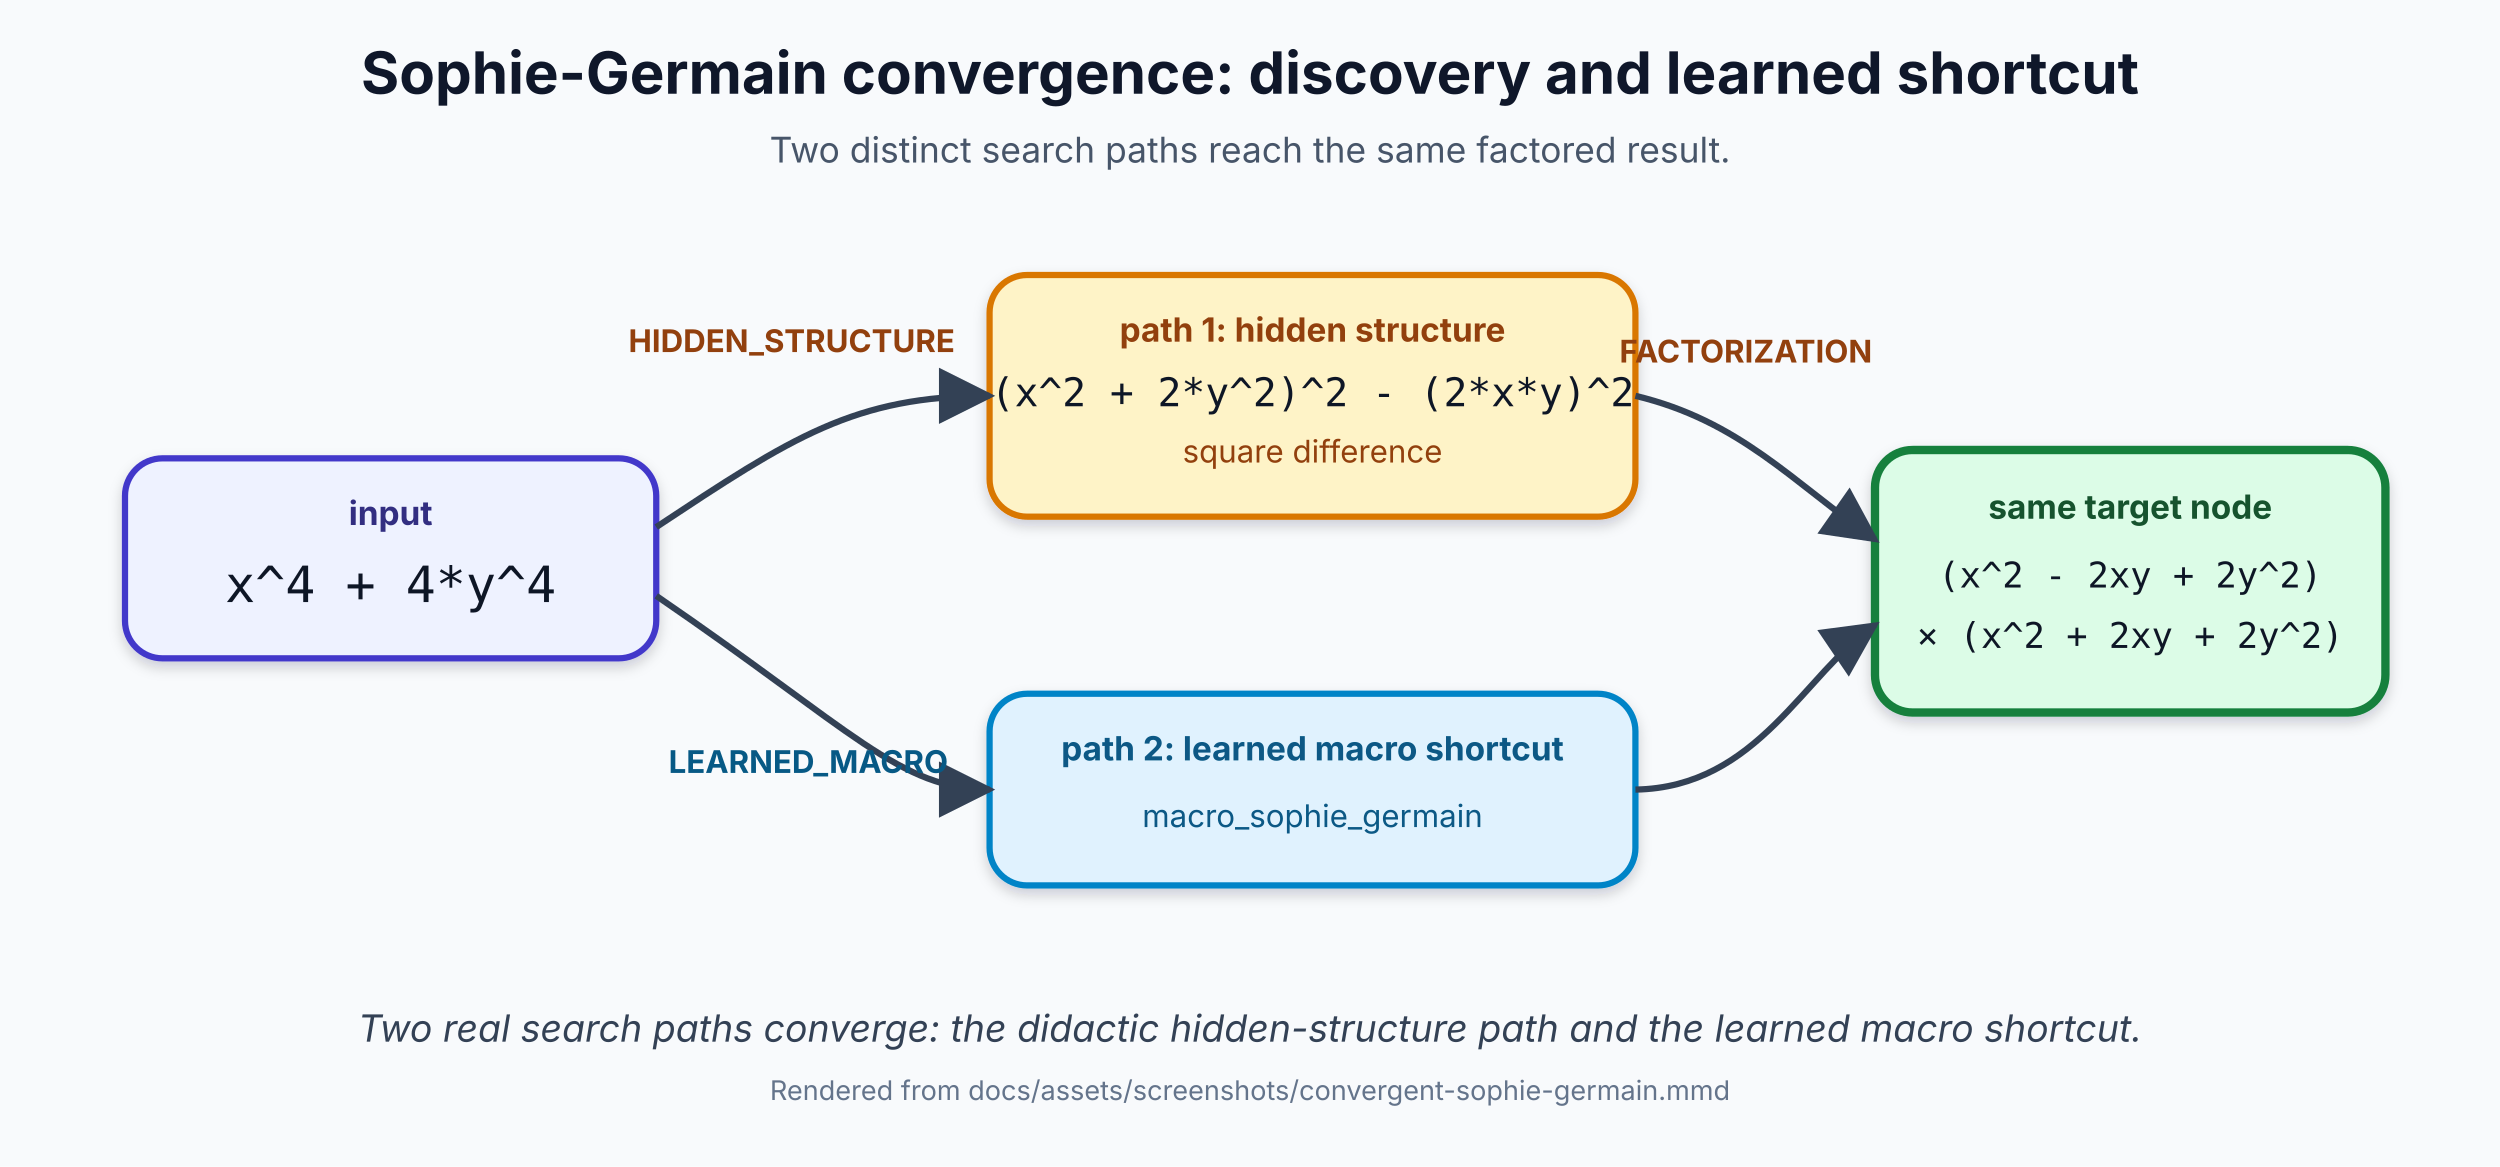
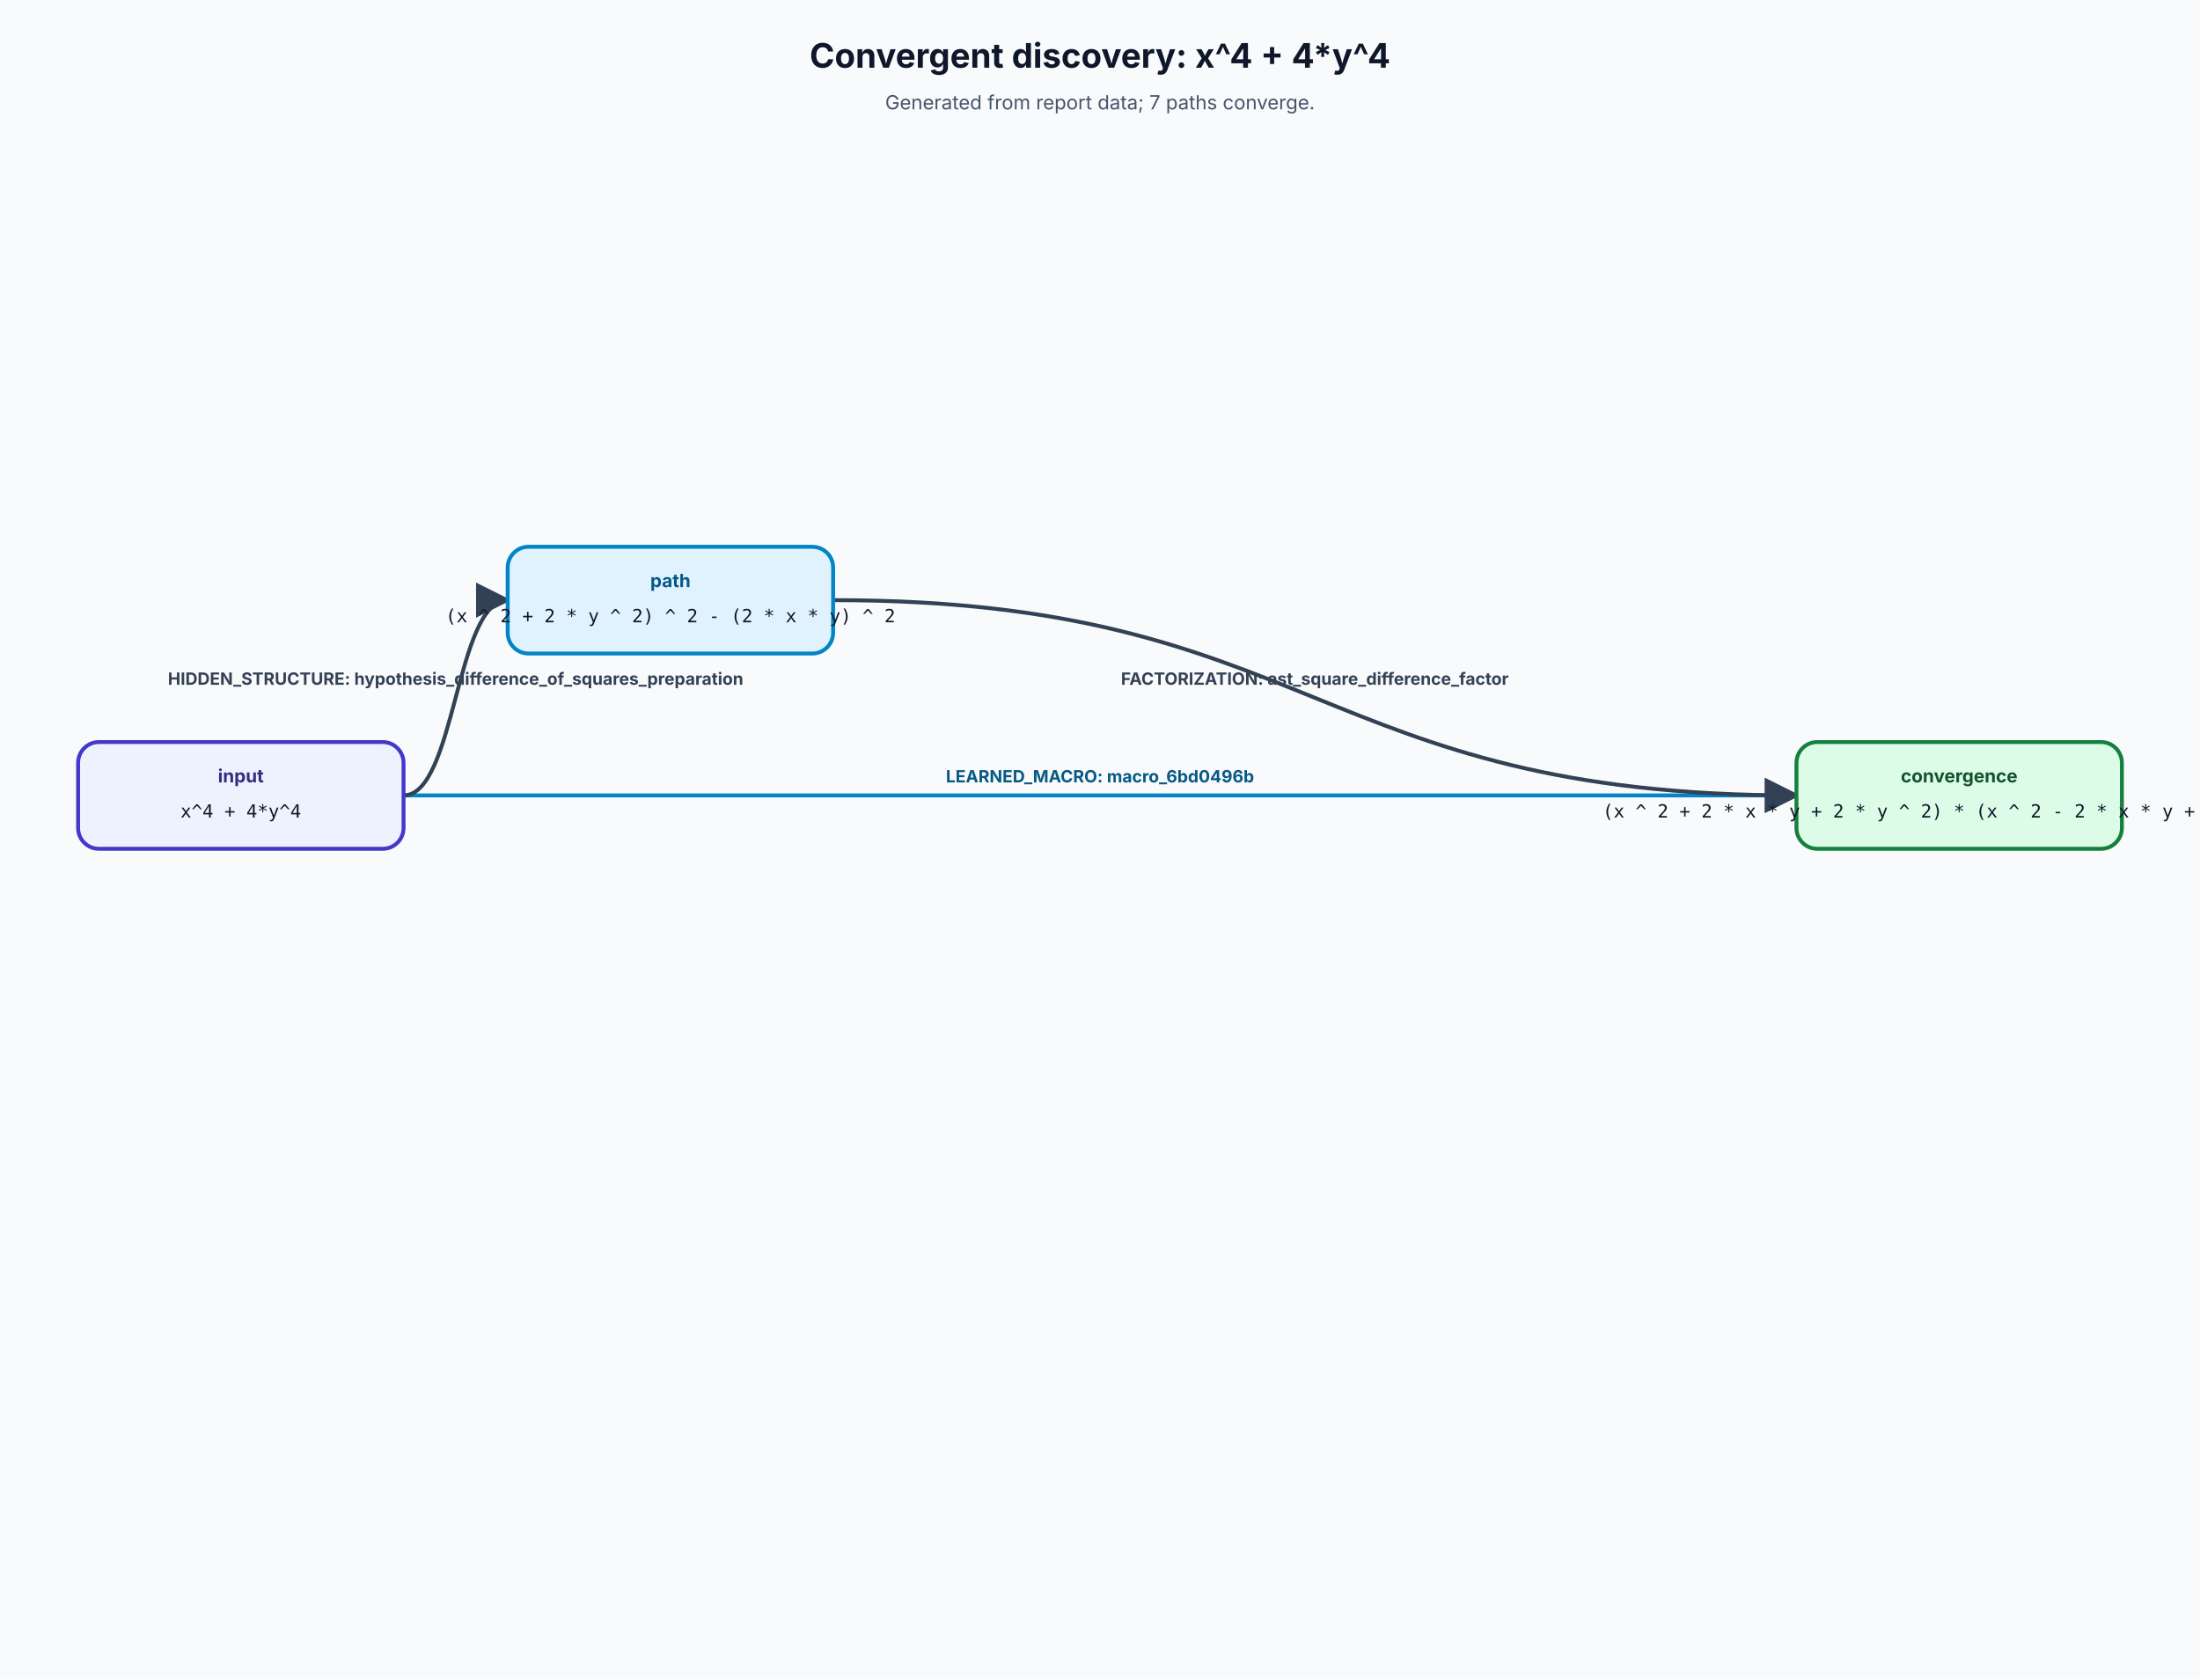
- <svg xmlns="http://www.w3.org/2000/svg" width="1200" height="560" viewBox="0 0 1200 560" role="img" aria-labelledby="title desc">
+ <svg xmlns="http://www.w3.org/2000/svg" width="1690" height="1290" viewBox="0 0 1690 1290" role="img" aria-labelledby="title desc" data-source="convergent-sophie-germain.mmd" data-generated-by="ConvergentDiscoveryMermaidWriter" data-rendered-by="ConvergentDiscoverySvgWriter">
  <defs>
    <marker id="arrow" viewBox="0 0 10 10" refX="9" refY="5" markerWidth="9" markerHeight="9" orient="auto-start-reverse">
      <path d="M 0 0 L 10 5 L 0 10 z" fill="#334155" />
    </marker>
-     <filter id="shadow" x="-10%" y="-10%" width="120%" height="130%">
-       <feDropShadow dx="0" dy="3" stdDeviation="3" flood-color="#0f172a" flood-opacity="0.18" />
-     </filter>
  </defs>
-   <rect width="1200" height="560" fill="#f8fafc" />
-   <text x="600" y="45" text-anchor="middle" font-family="Inter,Segoe UI,Arial,sans-serif" font-size="28" font-weight="700" fill="#0f172a">Sophie-Germain convergence: discovery and learned shortcut</text>
-   <text x="600" y="78" text-anchor="middle" font-family="Inter,Segoe UI,Arial,sans-serif" font-size="17" fill="#475569">Two distinct search paths reach the same factored result.</text>
-   <g filter="url(#shadow)">
-     <rect x="60" y="220" width="255" height="96" rx="18" fill="#eef2ff" stroke="#4338ca" stroke-width="3" />
-     <text x="187.5" y="252" text-anchor="middle" font-family="Inter,Segoe UI,Arial,sans-serif" font-size="16" font-weight="700" fill="#312e81">input</text>
-     <text x="187.5" y="289" text-anchor="middle" font-family="ui-monospace,SFMono-Regular,Menlo,Consolas,monospace" font-size="24" fill="#111827">x^4 + 4*y^4</text>
-     <rect x="475" y="132" width="310" height="116" rx="18" fill="#fef3c7" stroke="#d97706" stroke-width="3" />
-     <text x="630" y="164" text-anchor="middle" font-family="Inter,Segoe UI,Arial,sans-serif" font-size="16" font-weight="700" fill="#92400e">path 1: hidden structure</text>
-     <text x="630" y="195" text-anchor="middle" font-family="ui-monospace,SFMono-Regular,Menlo,Consolas,monospace" font-size="19" fill="#111827">(x^2 + 2*y^2)^2 - (2*x*y)^2</text>
-     <text x="630" y="222" text-anchor="middle" font-family="Inter,Segoe UI,Arial,sans-serif" font-size="15" fill="#92400e">square difference</text>
-     <rect x="475" y="333" width="310" height="92" rx="18" fill="#e0f2fe" stroke="#0284c7" stroke-width="3" />
-     <text x="630" y="365" text-anchor="middle" font-family="Inter,Segoe UI,Arial,sans-serif" font-size="16" font-weight="700" fill="#075985">path 2: learned macro shortcut</text>
-     <text x="630" y="397" text-anchor="middle" font-family="Inter,Segoe UI,Arial,sans-serif" font-size="15" fill="#075985">macro_sophie_germain</text>
-     <rect x="900" y="216" width="245" height="126" rx="18" fill="#dcfce7" stroke="#15803d" stroke-width="4" />
-     <text x="1022.5" y="249" text-anchor="middle" font-family="Inter,Segoe UI,Arial,sans-serif" font-size="16" font-weight="700" fill="#14532d">same target node</text>
-     <text x="1022.5" y="282" text-anchor="middle" font-family="ui-monospace,SFMono-Regular,Menlo,Consolas,monospace" font-size="17" fill="#111827">(x^2 - 2xy + 2y^2)</text>
-     <text x="1022.5" y="311" text-anchor="middle" font-family="ui-monospace,SFMono-Regular,Menlo,Consolas,monospace" font-size="17" fill="#111827">× (x^2 + 2xy + 2y^2)</text>
+   <rect width="100%" height="100%" fill="#f8fafc" />
+   <text x="845" y="52" text-anchor="middle" font-family="Inter,Segoe UI,Arial,sans-serif" font-size="26" font-weight="700" fill="#0f172a">Convergent discovery: x^4 + 4*y^4</text>
+   <text x="845" y="84" text-anchor="middle" font-family="Inter,Segoe UI,Arial,sans-serif" font-size="15" fill="#475569">Generated from report data; 7 paths converge.</text>
+   <path d="M 310 611 C 845 611, 845 611, 1380 611" fill="none" stroke="#0284c7" stroke-width="3" marker-end="url(#arrow)" />
+   <text x="845" y="601" text-anchor="middle" font-family="Inter,Segoe UI,Arial,sans-serif" font-size="13" font-weight="700" fill="#075985">LEARNED_MACRO: macro_6bd0496b</text>
+   <path d="M 310 611 C 350 611, 350 461, 390 461" fill="none" stroke="#334155" stroke-width="3" marker-end="url(#arrow)" />
+   <text x="350" y="526" text-anchor="middle" font-family="Inter,Segoe UI,Arial,sans-serif" font-size="13" font-weight="700" fill="#334155">HIDDEN_STRUCTURE: hypothesis_difference_of_squares_preparation</text>
+   <path d="M 640 461 C 1010 461, 1010 611, 1380 611" fill="none" stroke="#334155" stroke-width="3" marker-end="url(#arrow)" />
+   <text x="1010" y="526" text-anchor="middle" font-family="Inter,Segoe UI,Arial,sans-serif" font-size="13" font-weight="700" fill="#334155">FACTORIZATION: ast_square_difference_factor</text>
+   <g data-node-id="conv_d60ad9a1">
+     <rect x="60" y="570" width="250" height="82" rx="16" fill="#eef2ff" stroke="#4338ca" stroke-width="3" />
+     <text x="185" y="601" text-anchor="middle" font-family="Inter,Segoe UI,Arial,sans-serif" font-size="14" font-weight="700" fill="#312e81">input</text>
+     <text x="185" y="628" text-anchor="middle" font-family="ui-monospace,SFMono-Regular,Menlo,Consolas,monospace" font-size="14" fill="#111827">x^4 + 4*y^4</text>
  </g>
-   <path d="M 315 253 C 380 210, 410 190, 475 190" fill="none" stroke="#334155" stroke-width="3" marker-end="url(#arrow)" />
-   <text x="380" y="169" text-anchor="middle" font-family="Inter,Segoe UI,Arial,sans-serif" font-size="15" font-weight="700" fill="#92400e">HIDDEN_STRUCTURE</text>
-   <path d="M 785 190 C 835 202, 860 231, 900 259" fill="none" stroke="#334155" stroke-width="3" marker-end="url(#arrow)" />
-   <text x="838" y="174" text-anchor="middle" font-family="Inter,Segoe UI,Arial,sans-serif" font-size="15" font-weight="700" fill="#92400e">FACTORIZATION</text>
-   <path d="M 315 286 C 410 351, 432 379, 475 379" fill="none" stroke="#334155" stroke-width="3" marker-end="url(#arrow)" />
-   <text x="388" y="371" text-anchor="middle" font-family="Inter,Segoe UI,Arial,sans-serif" font-size="15" font-weight="700" fill="#075985">LEARNED_MACRO</text>
-   <path d="M 785 379 C 844 378, 866 323, 900 300" fill="none" stroke="#334155" stroke-width="3" marker-end="url(#arrow)" />
-   <text x="600" y="500" text-anchor="middle" font-family="Inter,Segoe UI,Arial,sans-serif" font-size="18" font-style="italic" fill="#334155">Two real search paths converge: the didactic hidden-structure path and the learned macro shortcut.</text>
-   <text x="600" y="528" text-anchor="middle" font-family="Inter,Segoe UI,Arial,sans-serif" font-size="13" fill="#64748b">Rendered from docs/assets/screenshots/convergent-sophie-germain.mmd</text>
+   <g data-node-id="conv_cec0e1bc">
+     <rect x="1380" y="570" width="250" height="82" rx="16" fill="#dcfce7" stroke="#15803d" stroke-width="3" />
+     <text x="1505" y="601" text-anchor="middle" font-family="Inter,Segoe UI,Arial,sans-serif" font-size="14" font-weight="700" fill="#14532d">convergence</text>
+     <text x="1505" y="628" text-anchor="middle" font-family="ui-monospace,SFMono-Regular,Menlo,Consolas,monospace" font-size="14" fill="#111827">(x ^ 2 + 2 * x * y + 2 * y ^ 2) * (x ^ 2 - 2 * x * y + 2 * y ^ 2)</text>
+   </g>
+   <g data-node-id="conv_51309728">
+     <rect x="390" y="420" width="250" height="82" rx="16" fill="#e0f2fe" stroke="#0284c7" stroke-width="3" />
+     <text x="515" y="451" text-anchor="middle" font-family="Inter,Segoe UI,Arial,sans-serif" font-size="14" font-weight="700" fill="#075985">path</text>
+     <text x="515" y="478" text-anchor="middle" font-family="ui-monospace,SFMono-Regular,Menlo,Consolas,monospace" font-size="14" fill="#111827">(x ^ 2 + 2 * y ^ 2) ^ 2 - (2 * x * y) ^ 2</text>
+   </g>
</svg>
